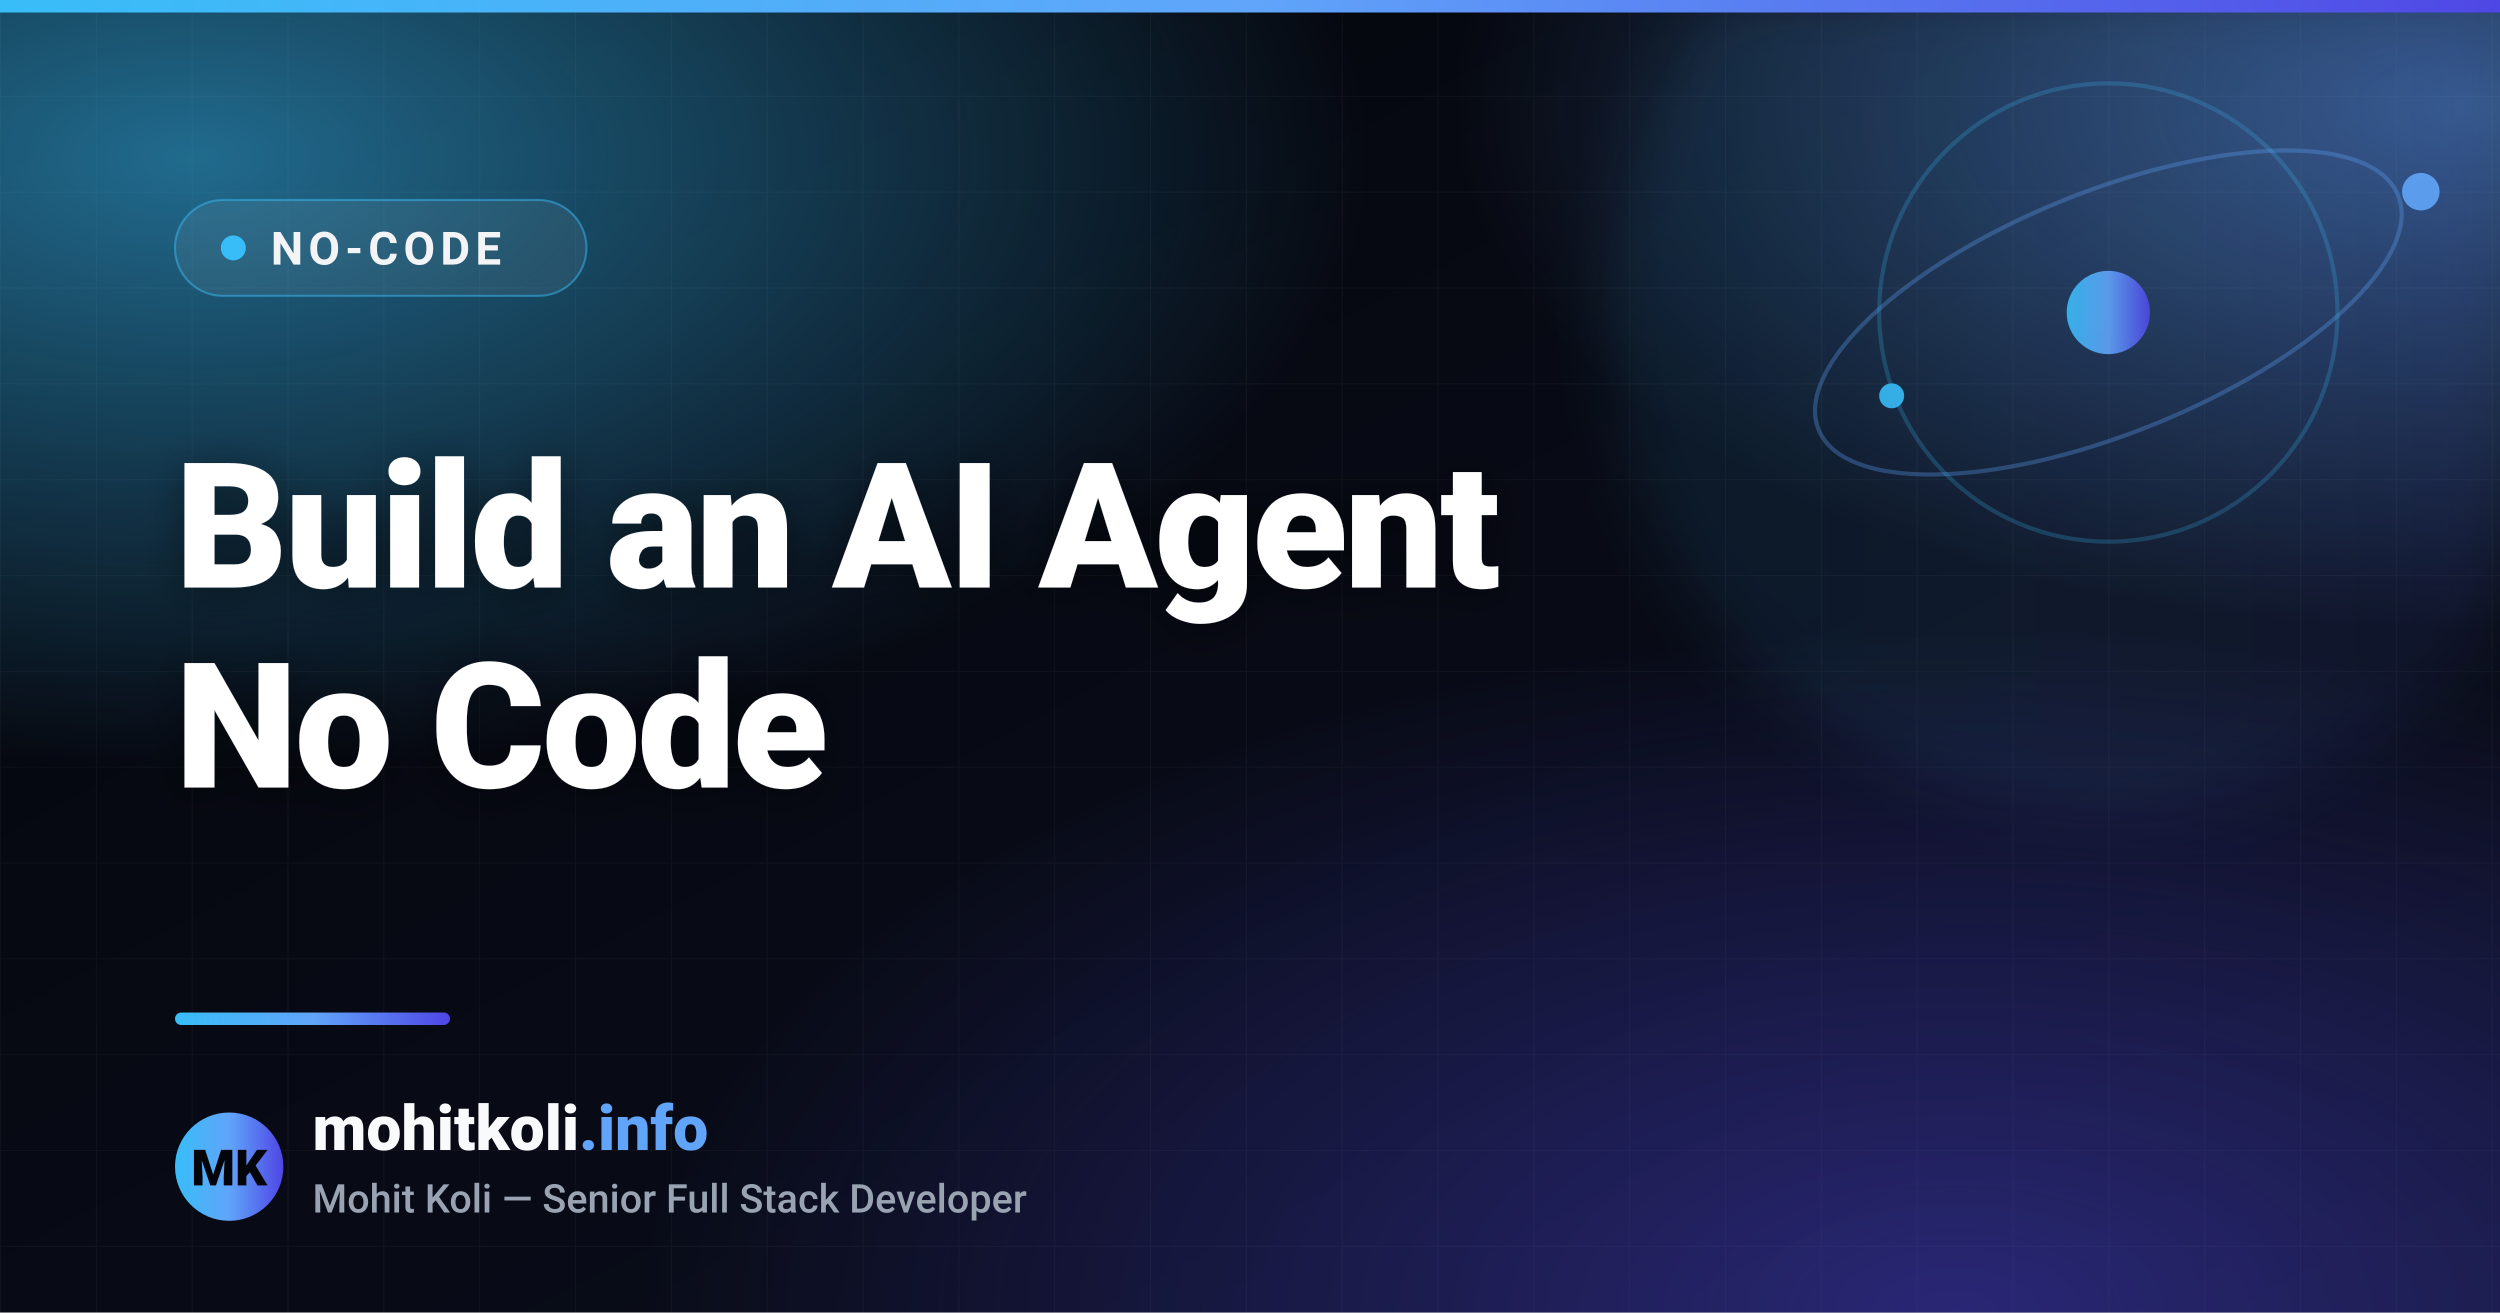
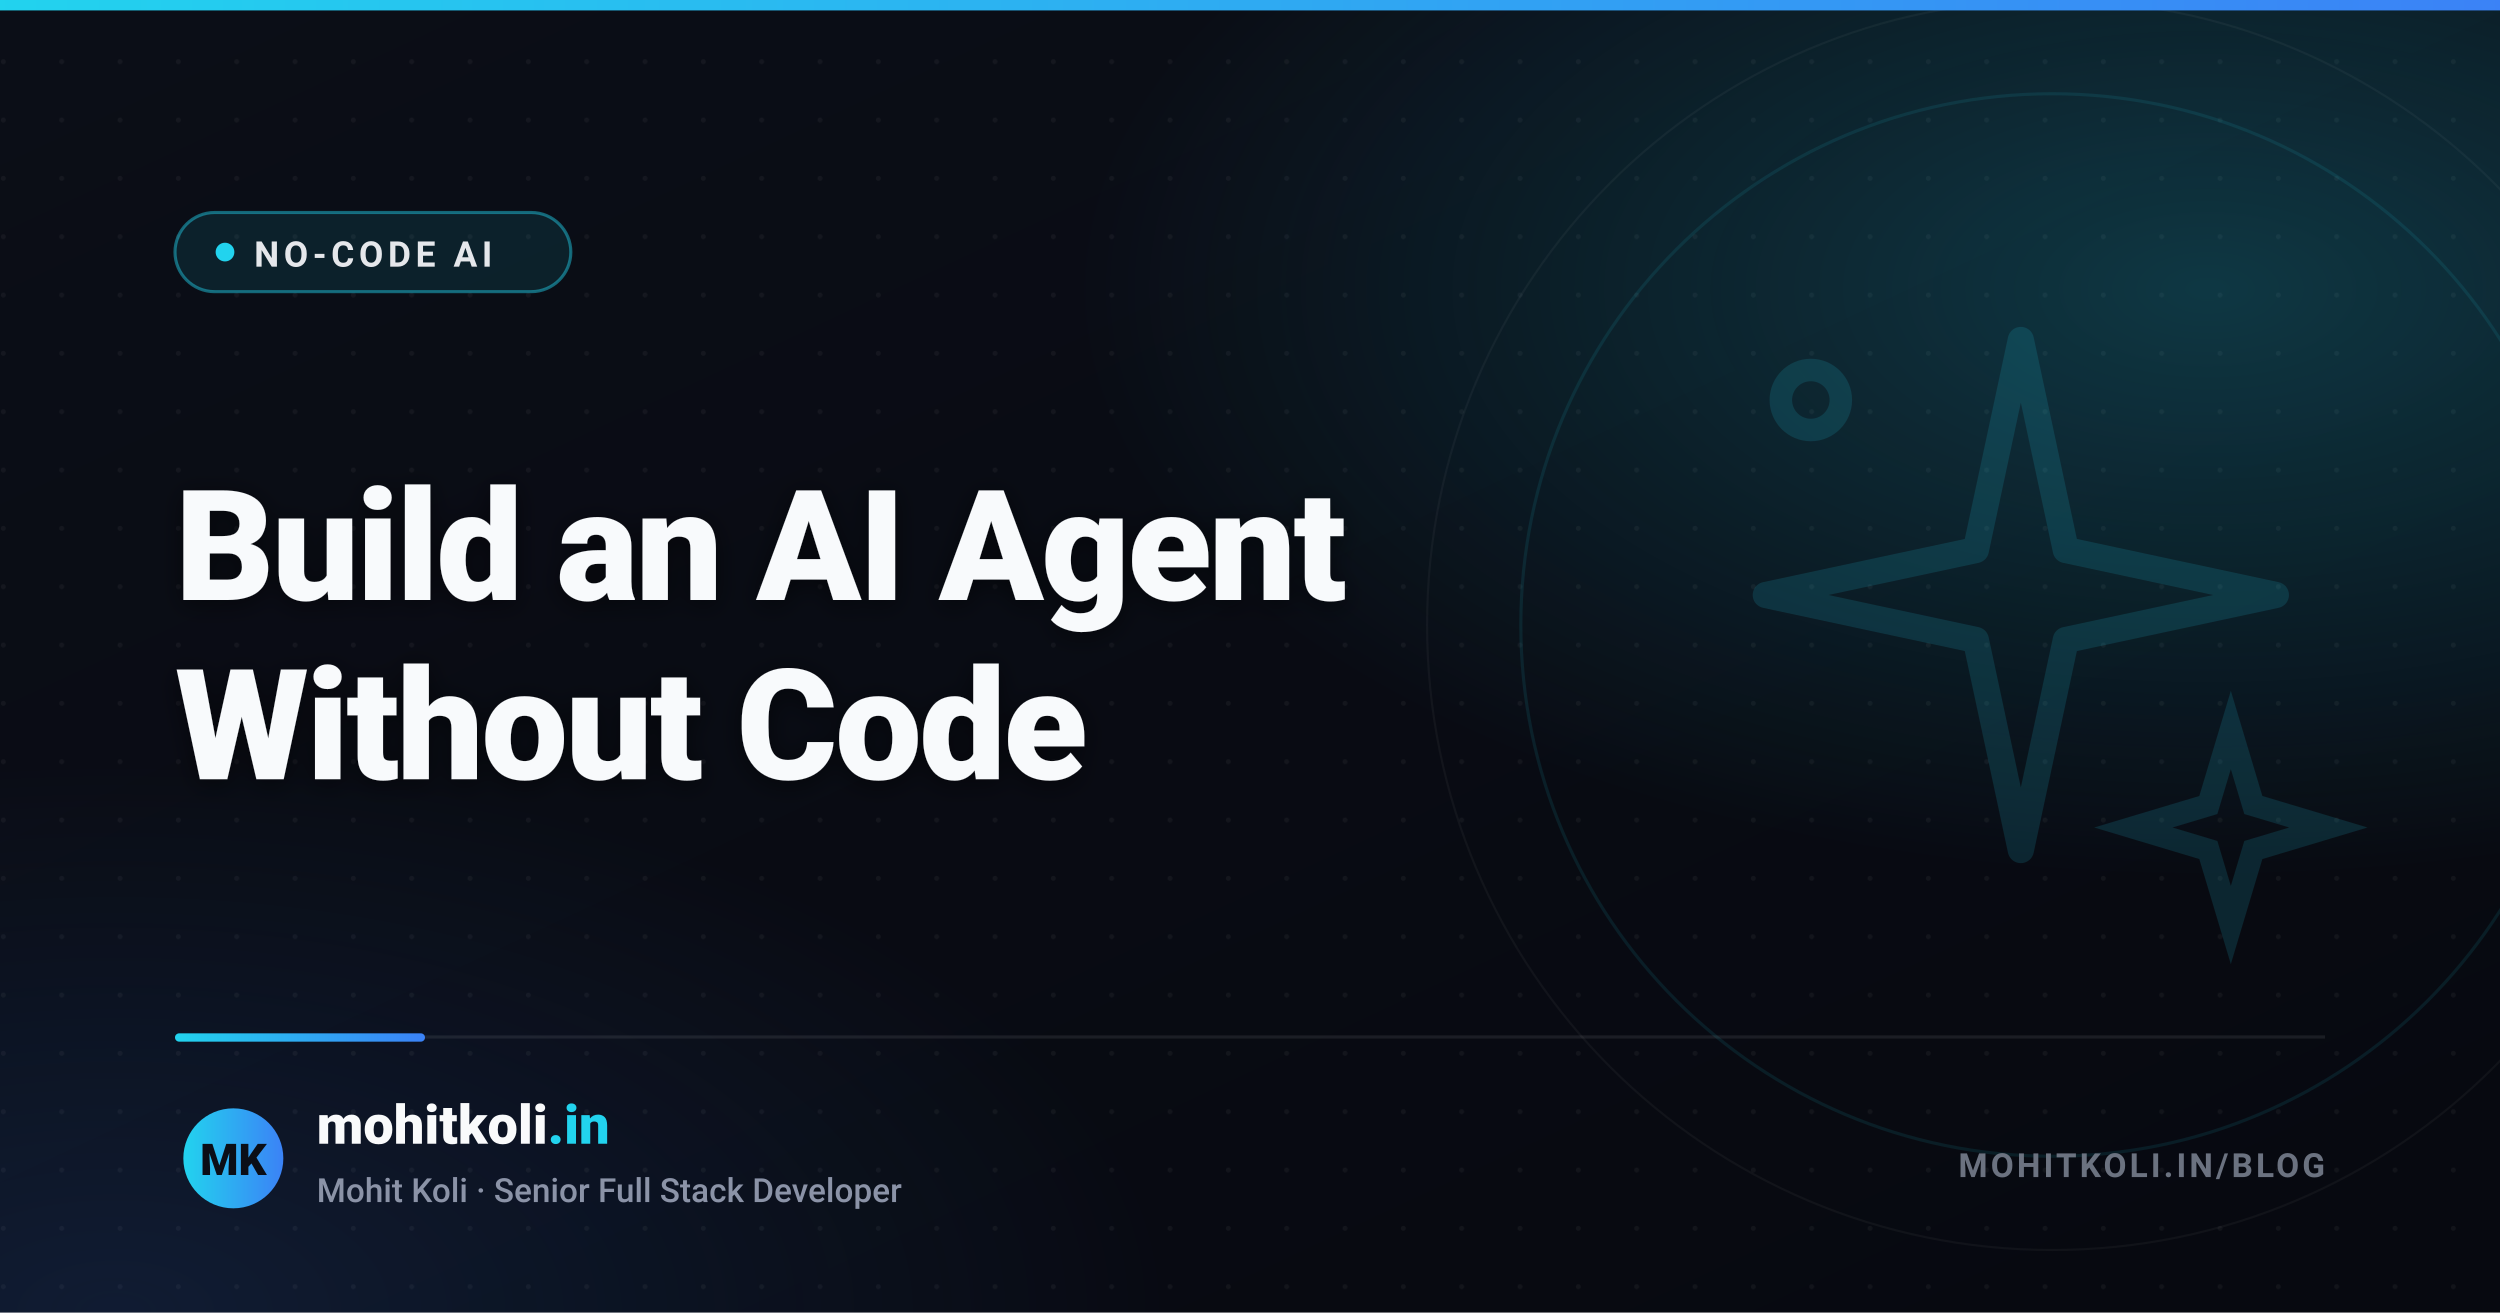
- <svg xmlns="http://www.w3.org/2000/svg" width="1200" height="630" viewBox="0 0 1200 630" role="img" aria-label="Build an AI Agent No Code">
+ <svg xmlns="http://www.w3.org/2000/svg" width="1200" height="630" viewBox="0 0 1200 630" role="img" aria-label="Build an AI Agent Without Code">
  <defs>
-     <linearGradient id="bg" x1="0" y1="0" x2="1" y2="1">
-       <stop offset="0" stop-color="#04050a" />
-       <stop offset="0.55" stop-color="#080b16" />
-       <stop offset="1" stop-color="#0b0f1c" />
+     <linearGradient id="bg" x1="0" y1="0" x2="0.9" y2="1">
+       <stop offset="0" stop-color="#0b0e17" />
+       <stop offset="1" stop-color="#070910" />
    </linearGradient>
-     <radialGradient id="g1" cx="0.08" cy="0.12" r="0.85">
-       <stop offset="0" stop-color="#38bdf8" stop-opacity="0.55" />
-       <stop offset="0.55" stop-color="#38bdf8" stop-opacity="0" />
+     <radialGradient id="glow" cx="0.88" cy="0.22" r="0.75">
+       <stop offset="0" stop-color="#22d3ee" stop-opacity="0.22" />
+       <stop offset="0.6" stop-color="#22d3ee" stop-opacity="0" />
    </radialGradient>
-     <radialGradient id="g2" cx="0.98" cy="0.08" r="0.8">
-       <stop offset="0" stop-color="#60a5fa" stop-opacity="0.5" />
-       <stop offset="0.5" stop-color="#60a5fa" stop-opacity="0" />
+     <radialGradient id="glow2" cx="0.05" cy="1" r="0.7">
+       <stop offset="0" stop-color="#3b82f6" stop-opacity="0.14" />
+       <stop offset="0.6" stop-color="#3b82f6" stop-opacity="0" />
    </radialGradient>
-     <radialGradient id="g3" cx="0.78" cy="1.0" r="0.95">
-       <stop offset="0" stop-color="#4f46e5" stop-opacity="0.45" />
-       <stop offset="0.55" stop-color="#4f46e5" stop-opacity="0" />
-     </radialGradient>
-     <linearGradient id="bar" x1="0" y1="0" x2="1" y2="0">
-       <stop offset="0" stop-color="#38bdf8" />
-       <stop offset="0.5" stop-color="#60a5fa" />
-       <stop offset="1" stop-color="#4f46e5" />
+     <linearGradient id="accent" x1="0" y1="0" x2="1" y2="0">
+       <stop offset="0" stop-color="#22d3ee" />
+       <stop offset="1" stop-color="#3b82f6" />
    </linearGradient>
-     <pattern id="grid" width="46" height="46" patternUnits="userSpaceOnUse">
-       <path d="M46 0H0V46" fill="none" stroke="#ffffff" stroke-opacity="0.035" stroke-width="1" />
+     <pattern id="dots" width="28" height="28" patternUnits="userSpaceOnUse">
+       <circle cx="1.6" cy="1.6" r="1.2" fill="#ffffff" fill-opacity="0.045" />
    </pattern>
-     <filter id="soft" x="-20%" y="-20%" width="140%" height="140%">
-       <feGaussianBlur stdDeviation="14" />
+     <filter id="tshadow" x="-10%" y="-10%" width="120%" height="130%">
+       <feDropShadow dx="0" dy="2" stdDeviation="6" flood-color="#000000" flood-opacity="0.5" />
    </filter>
-     <filter id="tshadow" x="-10%" y="-10%" width="120%" height="130%">
-       <feDropShadow dx="0" dy="3" stdDeviation="10" flood-color="#000000" flood-opacity="0.45" />
-     </filter>
+     <clipPath id="frame">
+       <rect width="1200" height="630" rx="0" />
+     </clipPath>
  </defs>
-   <rect width="1200" height="630" fill="url(#bg)" />
-   <rect width="1200" height="630" fill="url(#grid)" />
-   <rect width="1200" height="630" fill="url(#g1)" />
-   <rect width="1200" height="630" fill="url(#g2)" />
-   <rect width="1200" height="630" fill="url(#g3)" />
-   <g transform="translate(1012 150)" opacity="0.9">
-     <circle r="240" fill="url(#bar)" opacity="0.10" filter="url(#soft)" />
-     <ellipse rx="150" ry="58" fill="none" stroke="#60a5fa" stroke-opacity="0.35" stroke-width="2" transform="rotate(-22)" />
-     <ellipse rx="110" ry="110" fill="none" stroke="#38bdf8" stroke-opacity="0.25" stroke-width="2" />
-     <circle cx="150" cy="-58" r="9" fill="#60a5fa" />
-     <circle cx="-104" cy="40" r="6" fill="#38bdf8" />
-     <circle cx="0" cy="0" r="20" fill="url(#bar)" />
-   </g>
-   <rect x="0" y="0" width="1200" height="6" fill="url(#bar)" />
-   <g font-family="'Segoe UI', 'Helvetica Neue', Roboto, Arial, sans-serif">
-     <rect x="84" y="96" rx="23" ry="23" width="197.5" height="46" fill="#ffffff" fill-opacity="0.07" stroke="#38bdf8" stroke-opacity="0.5" />
-     <circle cx="112" cy="119" r="6" fill="#38bdf8" />
-     <text x="130" y="127" font-size="22" font-weight="700" letter-spacing="2.5" fill="#f3f4f6">NO-CODE</text>
-     <text font-size="84" font-weight="800" fill="#ffffff" letter-spacing="-1.5" filter="url(#tshadow)">
-       <tspan x="84" y="282">Build an AI Agent</tspan>
-       <tspan x="84" y="378">No Code</tspan>
-     </text>
-     <rect x="84" y="486" width="132" height="6" rx="3" fill="url(#bar)" />
-     <circle cx="110" cy="560" r="26" fill="url(#bar)" />
-     <text x="110" y="569" font-size="24" font-weight="800" fill="#04050a" text-anchor="middle">MK</text>
-     <text x="150" y="552" font-size="30" font-weight="800" fill="#f9fafb">mohitkoli<tspan fill="#60a5fa">.info</tspan>
-     </text>
-     <text x="150" y="582" font-size="19" font-weight="500" fill="#9aa3b2">Mohit Koli — Senior Full Stack Developer</text>
+   <g clip-path="url(#frame)">
+     <rect width="1200" height="630" fill="url(#bg)" />
+     <rect width="1200" height="630" fill="url(#dots)" />
+     <rect width="1200" height="630" fill="url(#glow)" />
+     <rect width="1200" height="630" fill="url(#glow2)" />
+     <g transform="translate(790 120) scale(3.6)" stroke="#22d3ee" opacity="0.14">
+       <path d="M50 12 L56 40 L84 46 L56 52 L50 80 L44 52 L16 46 L44 40 Z" fill="none" stroke-width="3.5" stroke-linejoin="round" />
+       <path d="M78 64 L81 74 L91 77 L81 80 L78 90 L75 80 L65 77 L75 74 Z" fill="none" stroke-width="3" />
+       <circle cx="22" cy="20" r="4" fill="none" stroke-width="3" />
+     </g>
+     <circle cx="985" cy="300" r="255" fill="none" stroke="#22d3ee" stroke-opacity="0.10" stroke-width="1.5" />
+     <circle cx="985" cy="300" r="300" fill="none" stroke="#ffffff" stroke-opacity="0.04" stroke-width="1" />
+     <rect x="0" y="0" width="1200" height="5" fill="url(#accent)" />
+     <g font-family="'Segoe UI', 'Helvetica Neue', Roboto, Arial, sans-serif">
+       <rect x="84" y="102" rx="19" ry="19" width="190" height="38" fill="#22d3ee" fill-opacity="0.10" stroke="#22d3ee" stroke-opacity="0.45" stroke-width="1.5" />
+       <circle cx="108" cy="121" r="4.5" fill="#22d3ee" />
+       <text x="122" y="128" font-size="17" font-weight="700" letter-spacing="2.2" fill="#e5e7eb">NO-CODE AI</text>
+       <text font-size="74" font-weight="800" fill="#f8fafc" letter-spacing="-1.2" filter="url(#tshadow)">
+         <tspan x="84" y="288">Build an AI Agent</tspan>
+         <tspan x="84" y="374">Without Code</tspan>
+       </text>
+       <rect x="84" y="497" width="1032" height="1.5" fill="#ffffff" fill-opacity="0.08" />
+       <rect x="84" y="496" width="120" height="4" rx="2" fill="url(#accent)" />
+       <circle cx="112" cy="556" r="24" fill="url(#accent)" />
+       <text x="112" y="564" font-size="21" font-weight="800" fill="#0b0e17" text-anchor="middle">MK</text>
+       <text x="152" y="549" font-size="26" font-weight="800" fill="#f9fafb">mohitkoli<tspan fill="#22d3ee">.in</tspan>
+       </text>
+       <text x="152" y="577" font-size="16" font-weight="500" fill="#8b93a7">Mohit Koli · Senior Full Stack Developer</text>
+       <text x="1116" y="565" font-size="16" font-weight="600" letter-spacing="1.5" fill="#6b7280" text-anchor="end">MOHITKOLI.IN/BLOG</text>
+     </g>
  </g>
</svg>
